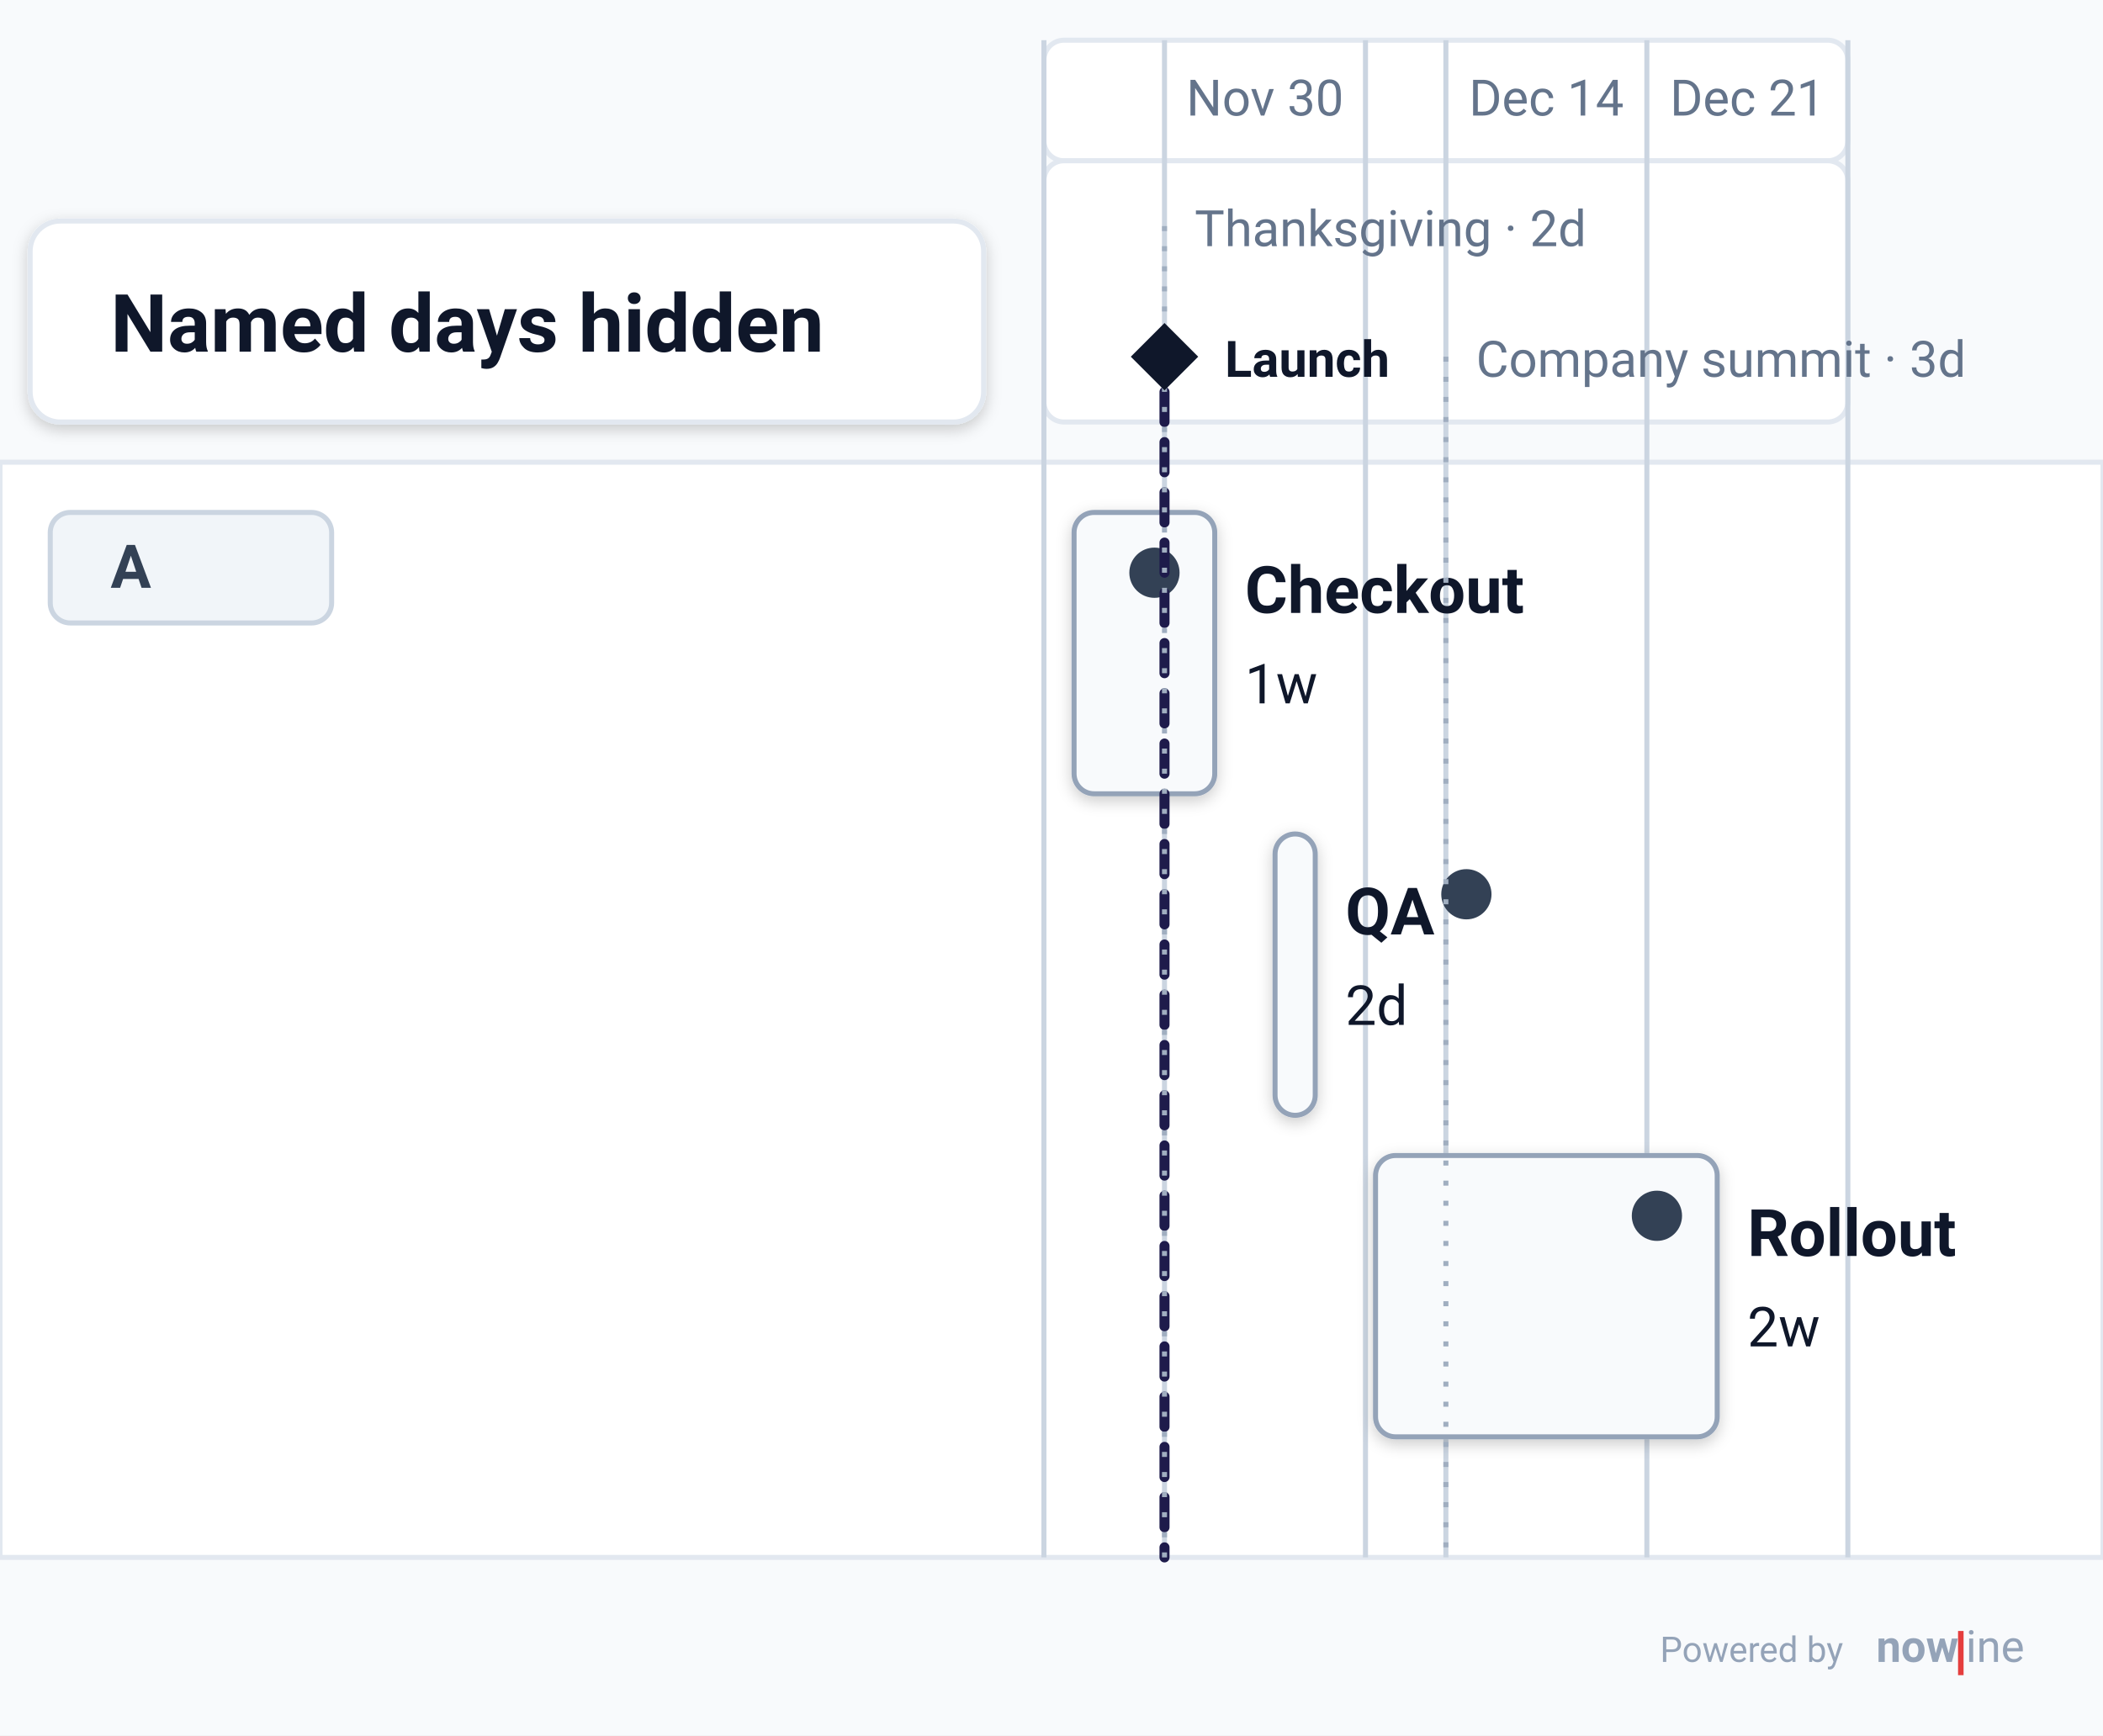
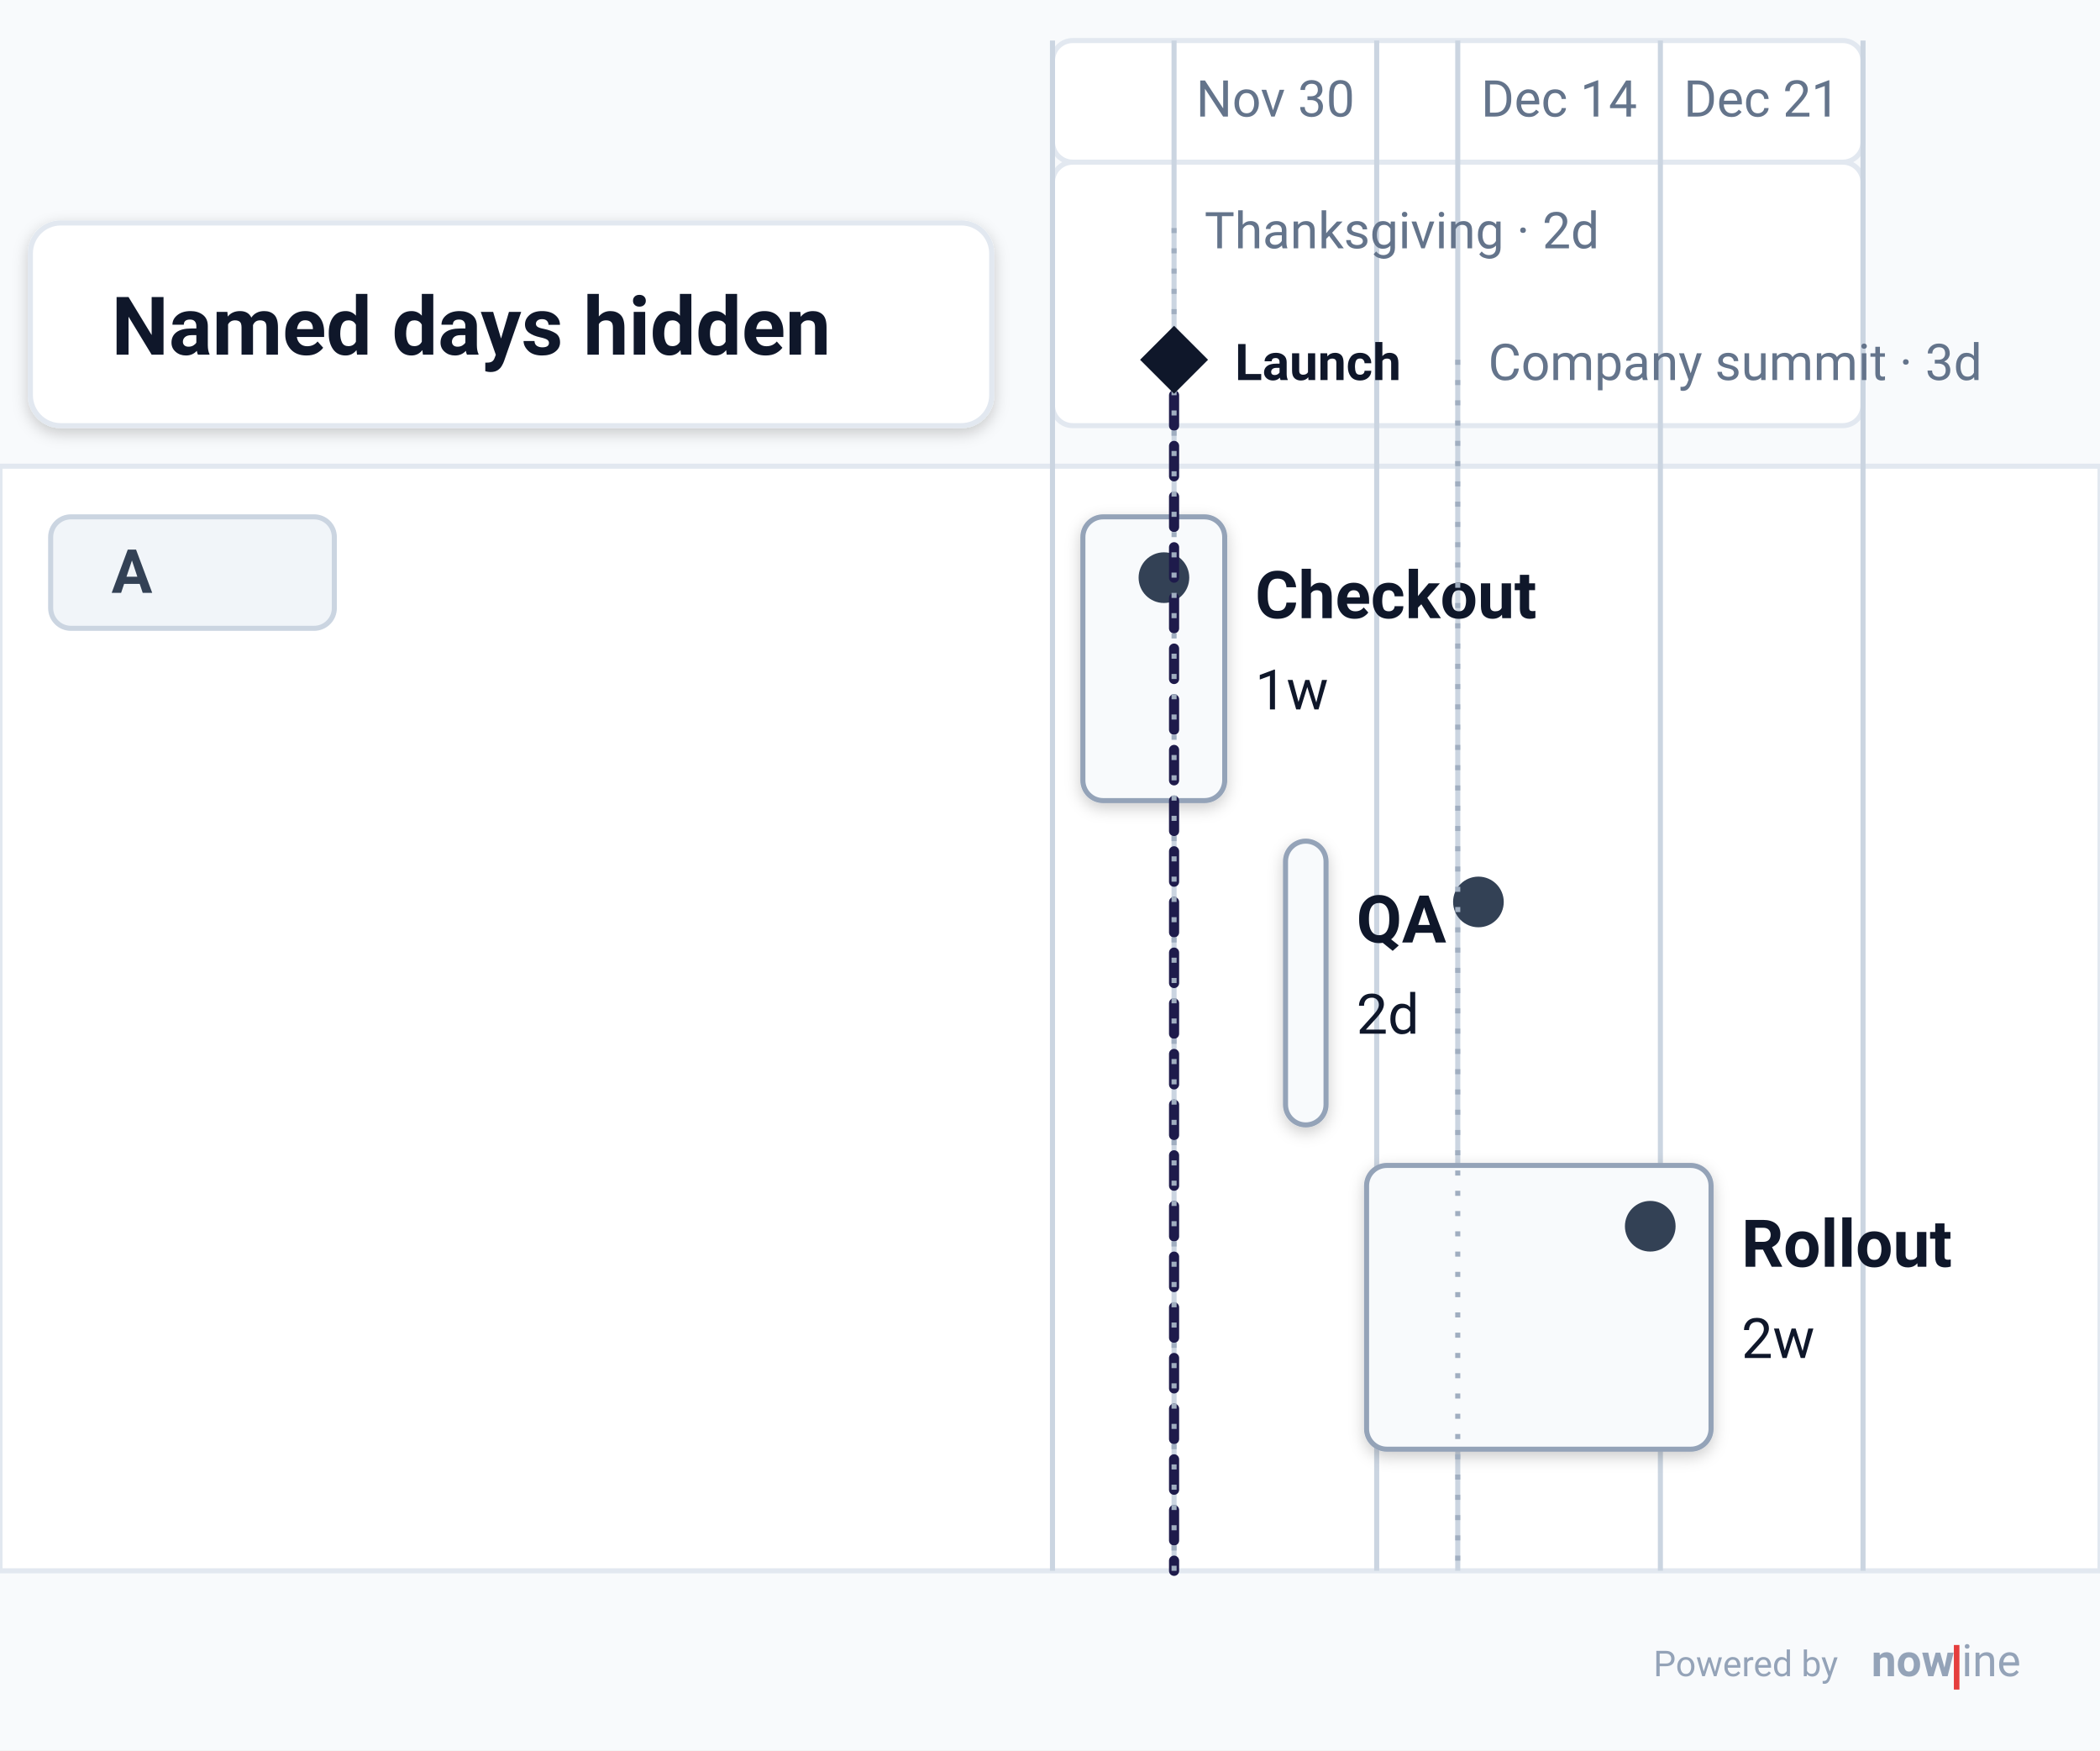
- <svg xmlns="http://www.w3.org/2000/svg" data-generator="nowline" data-theme="light" height="345.44" viewBox="0 0 418.54 345.44" width="418.54">
+ <svg xmlns="http://www.w3.org/2000/svg" data-generator="nowline" data-theme="light" height="345.44" viewBox="0 0 414.54 345.44" width="414.54">
  <defs>
    <filter height="200%" id="nl-0-root-shadow-subtle" width="200%" x="-50%" y="-50%">
      <feGaussianBlur in="SourceAlpha" stdDeviation="1.5" />
      <feOffset dx="0" dy="1" result="offsetblur" />
      <feComponentTransfer>
        <feFuncA type="linear" slope="0.2" />
      </feComponentTransfer>
      <feMerge>
        <feMergeNode />
        <feMergeNode in="SourceGraphic" />
      </feMerge>
    </filter>
    <filter height="200%" id="nl-0-root-shadow-soft" width="200%" x="-50%" y="-50%">
      <feGaussianBlur in="SourceAlpha" stdDeviation="5" />
      <feOffset dx="0" dy="3" result="offsetblur" />
      <feComponentTransfer>
        <feFuncA type="linear" slope="0.3" />
      </feComponentTransfer>
      <feMerge>
        <feMergeNode />
        <feMergeNode in="SourceGraphic" />
      </feMerge>
    </filter>
    <filter height="200%" id="nl-0-root-shadow-hard" width="200%" x="-50%" y="-50%">
      <feGaussianBlur in="SourceAlpha" stdDeviation="0" />
      <feOffset dx="2" dy="2" result="offsetblur" />
      <feComponentTransfer>
        <feFuncA type="linear" slope="0.45" />
      </feComponentTransfer>
      <feMerge>
        <feMergeNode />
        <feMergeNode in="SourceGraphic" />
      </feMerge>
    </filter>
    <marker id="nl-0-root-arrow" viewBox="0 0 10 10" refX="9" refY="5" markerWidth="7" markerHeight="7" orient="auto">
      <path d="M 0 0 L 10 5 L 0 10 z" fill="#475569" />
    </marker>
    <marker id="nl-0-root-arrow-light" viewBox="0 0 10 10" refX="9" refY="5" markerWidth="7" markerHeight="7" orient="auto">
      <path d="M 0 0 L 10 5 L 0 10 z" fill="#94a3b8" />
    </marker>
    <marker id="nl-0-root-arrow-dark" viewBox="0 0 10 10" refX="9" refY="5" markerWidth="7" markerHeight="7" orient="auto">
      <path d="M 0 0 L 10 5 L 0 10 z" fill="#0f172a" />
    </marker>
  </defs>
-   <rect fill="#f8fafc" height="345.44" width="418.54" x="0" y="0" />
+   <rect fill="#f8fafc" height="345.44" width="414.54" x="0" y="0" />
  <g data-layer="timeline">
    <rect fill="#ffffff" height="24" rx="4" ry="4" stroke="#e2e8f0" stroke-width="1" width="160" x="207.76" y="8" />
    <rect fill="#ffffff" height="52" rx="4" ry="4" stroke="#e2e8f0" stroke-width="1" width="160" x="207.76" y="32" />
    <text fill="#64748b" font-family="system-ui, -apple-system, &quot;Segoe UI&quot;, Roboto, sans-serif" font-size="10" text-anchor="middle" x="251.76" y="23">Nov 30</text>
    <text fill="#64748b" font-family="system-ui, -apple-system, &quot;Segoe UI&quot;, Roboto, sans-serif" font-size="10" text-anchor="middle" x="307.76" y="23">Dec 14</text>
    <text fill="#64748b" font-family="system-ui, -apple-system, &quot;Segoe UI&quot;, Roboto, sans-serif" font-size="10" text-anchor="middle" x="347.76" y="23">Dec 21</text>
  </g>
  <g data-id="a" data-layer="swimlane-bg">
-     <rect fill="#ffffff" height="218" stroke="#e2e8f0" stroke-width="1" width="418.54" x="0" y="92" />
+     <rect fill="#ffffff" height="218" stroke="#e2e8f0" stroke-width="1" width="414.54" x="0" y="92" />
  </g>
  <g data-layer="grid">
    <line stroke="#cbd5e1" stroke-width="1" x1="207.76" x2="207.76" y1="8" y2="310" />
    <line stroke="#cbd5e1" stroke-width="1" x1="231.76" x2="231.76" y1="8" y2="310" />
    <line stroke="#cbd5e1" stroke-width="1" x1="271.76" x2="271.76" y1="8" y2="310" />
    <line stroke="#cbd5e1" stroke-width="1" x1="287.76" x2="287.76" y1="8" y2="310" />
    <line stroke="#cbd5e1" stroke-width="1" x1="327.76" x2="327.76" y1="8" y2="310" />
    <line stroke="#cbd5e1" stroke-width="1" x1="367.76" x2="367.76" y1="8" y2="310" />
  </g>
  <g data-id="a" data-layer="swimlane">
    <rect fill="#f1f5f9" height="22" rx="4" ry="4" stroke="#cbd5e1" stroke-width="1" width="56" x="10" y="102" />
    <text fill="#334155" font-family="system-ui, -apple-system, &quot;Segoe UI&quot;, Roboto, sans-serif" font-size="12" font-weight="600" x="22" y="117">A</text>
    <g data-id="checkout" data-layer="item">
      <rect fill="#f8fafc" filter="url(#nl-0-root-shadow-subtle)" height="56" rx="4" ry="4" stroke="#94a3b8" stroke-width="1" width="28" x="213.76" y="102" />
      <circle cx="229.76" cy="114" fill="#334155" r="5" />
      <text fill="#0f172a" font-family="system-ui, -apple-system, &quot;Segoe UI&quot;, Roboto, sans-serif" font-size="13" font-weight="600" x="247.76" y="122">Checkout</text>
      <text fill="#0f172a" font-family="system-ui, -apple-system, &quot;Segoe UI&quot;, Roboto, sans-serif" font-size="11" x="247.76" y="140">1w</text>
    </g>
    <g data-id="qa" data-layer="item">
      <rect fill="#f8fafc" filter="url(#nl-0-root-shadow-subtle)" height="56" rx="4" ry="4" stroke="#94a3b8" stroke-width="1" width="8" x="253.76" y="166" />
      <circle cx="291.84" cy="178" fill="#334155" r="5" />
      <text fill="#0f172a" font-family="system-ui, -apple-system, &quot;Segoe UI&quot;, Roboto, sans-serif" font-size="13" font-weight="600" x="267.76" y="186">QA</text>
      <text fill="#0f172a" font-family="system-ui, -apple-system, &quot;Segoe UI&quot;, Roboto, sans-serif" font-size="11" x="267.76" y="204">2d</text>
    </g>
    <g data-id="rollout" data-layer="item">
-       <rect fill="#f8fafc" filter="url(#nl-0-root-shadow-subtle)" height="56" rx="4" ry="4" stroke="#94a3b8" stroke-width="1" width="68" x="273.76" y="230" />
-       <circle cx="329.76" cy="242" fill="#334155" r="5" />
-       <text fill="#0f172a" font-family="system-ui, -apple-system, &quot;Segoe UI&quot;, Roboto, sans-serif" font-size="13" font-weight="600" x="347.76" y="250">Rollout</text>
-       <text fill="#0f172a" font-family="system-ui, -apple-system, &quot;Segoe UI&quot;, Roboto, sans-serif" font-size="11" x="347.76" y="268">2w</text>
+       <rect fill="#f8fafc" filter="url(#nl-0-root-shadow-subtle)" height="56" rx="4" ry="4" stroke="#94a3b8" stroke-width="1" width="68" x="269.76" y="230" />
+       <circle cx="325.76" cy="242" fill="#334155" r="5" />
+       <text fill="#0f172a" font-family="system-ui, -apple-system, &quot;Segoe UI&quot;, Roboto, sans-serif" font-size="13" font-weight="600" x="343.76" y="250">Rollout</text>
+       <text fill="#0f172a" font-family="system-ui, -apple-system, &quot;Segoe UI&quot;, Roboto, sans-serif" font-size="11" x="343.76" y="268">2w</text>
    </g>
  </g>
  <line stroke="#1e1b4b" stroke-dasharray="6 4" stroke-linecap="round" stroke-width="2" x1="231.76" x2="231.76" y1="78" y2="310" />
  <g data-layer="non-working-label">
    <line stroke="#a0aec0" stroke-dasharray="1 3" stroke-width="1" x1="231.76" x2="231.76" y1="45" y2="310" />
    <text fill="#64748b" font-family="system-ui, -apple-system, &quot;Segoe UI&quot;, Roboto, sans-serif" font-size="10" x="237.76" y="49">Thanksgiving · 2d</text>
    <line stroke="#a0aec0" stroke-dasharray="1 3" stroke-width="1" x1="287.76" x2="287.76" y1="71" y2="310" />
    <text fill="#64748b" font-family="system-ui, -apple-system, &quot;Segoe UI&quot;, Roboto, sans-serif" font-size="10" x="293.76" y="75">Company summit · 3d</text>
  </g>
  <g data-id="launch" data-layer="milestone">
    <path d="M231.76 65 L237.76 71 L231.76 77 L225.76 71 Z" fill="#0f172a" stroke="#0f172a" stroke-width="1" />
    <text fill="#0f172a" font-family="system-ui, -apple-system, &quot;Segoe UI&quot;, Roboto, sans-serif" font-size="10" font-weight="600" x="243.76" y="75">Launch</text>
  </g>
  <g data-id="nl-0-root-header" data-layer="header">
    <rect fill="#ffffff" filter="url(#nl-0-root-shadow-subtle)" height="40" rx="6" ry="6" stroke="#e2e8f0" stroke-width="1" width="189.76" x="6" y="44" />
    <text fill="#0f172a" font-family="system-ui, -apple-system, &quot;Segoe UI&quot;, Roboto, sans-serif" font-size="16" font-weight="600" x="22" y="70">Named days hidden</text>
  </g>
  <a aria-label="Powered by nowline" href="https://nowline.io" rel="noopener" target="_blank">
    <g data-layer="attribution">
-       <g transform="translate(330.38 322) scale(0.22)">
+       <g transform="translate(326.38 322) scale(0.22)">
        <text fill="#94a3b8" font-family="system-ui, -apple-system, &quot;Segoe UI&quot;, Roboto, sans-serif" font-size="32" font-weight="400" x="0" y="40">Powered by</text>
        <text fill="#94a3b8" font-family="system-ui, -apple-system, &quot;Segoe UI&quot;, Roboto, sans-serif" font-size="40" font-weight="700" x="195.6" y="40">now</text>
        <rect fill="#e53e3e" height="40" width="5" x="269.6" y="12" />
        <text fill="#94a3b8" font-family="system-ui, -apple-system, &quot;Segoe UI&quot;, Roboto, sans-serif" font-size="40" font-weight="400" x="276.6" y="40">ine</text>
      </g>
    </g>
  </a>
</svg>
